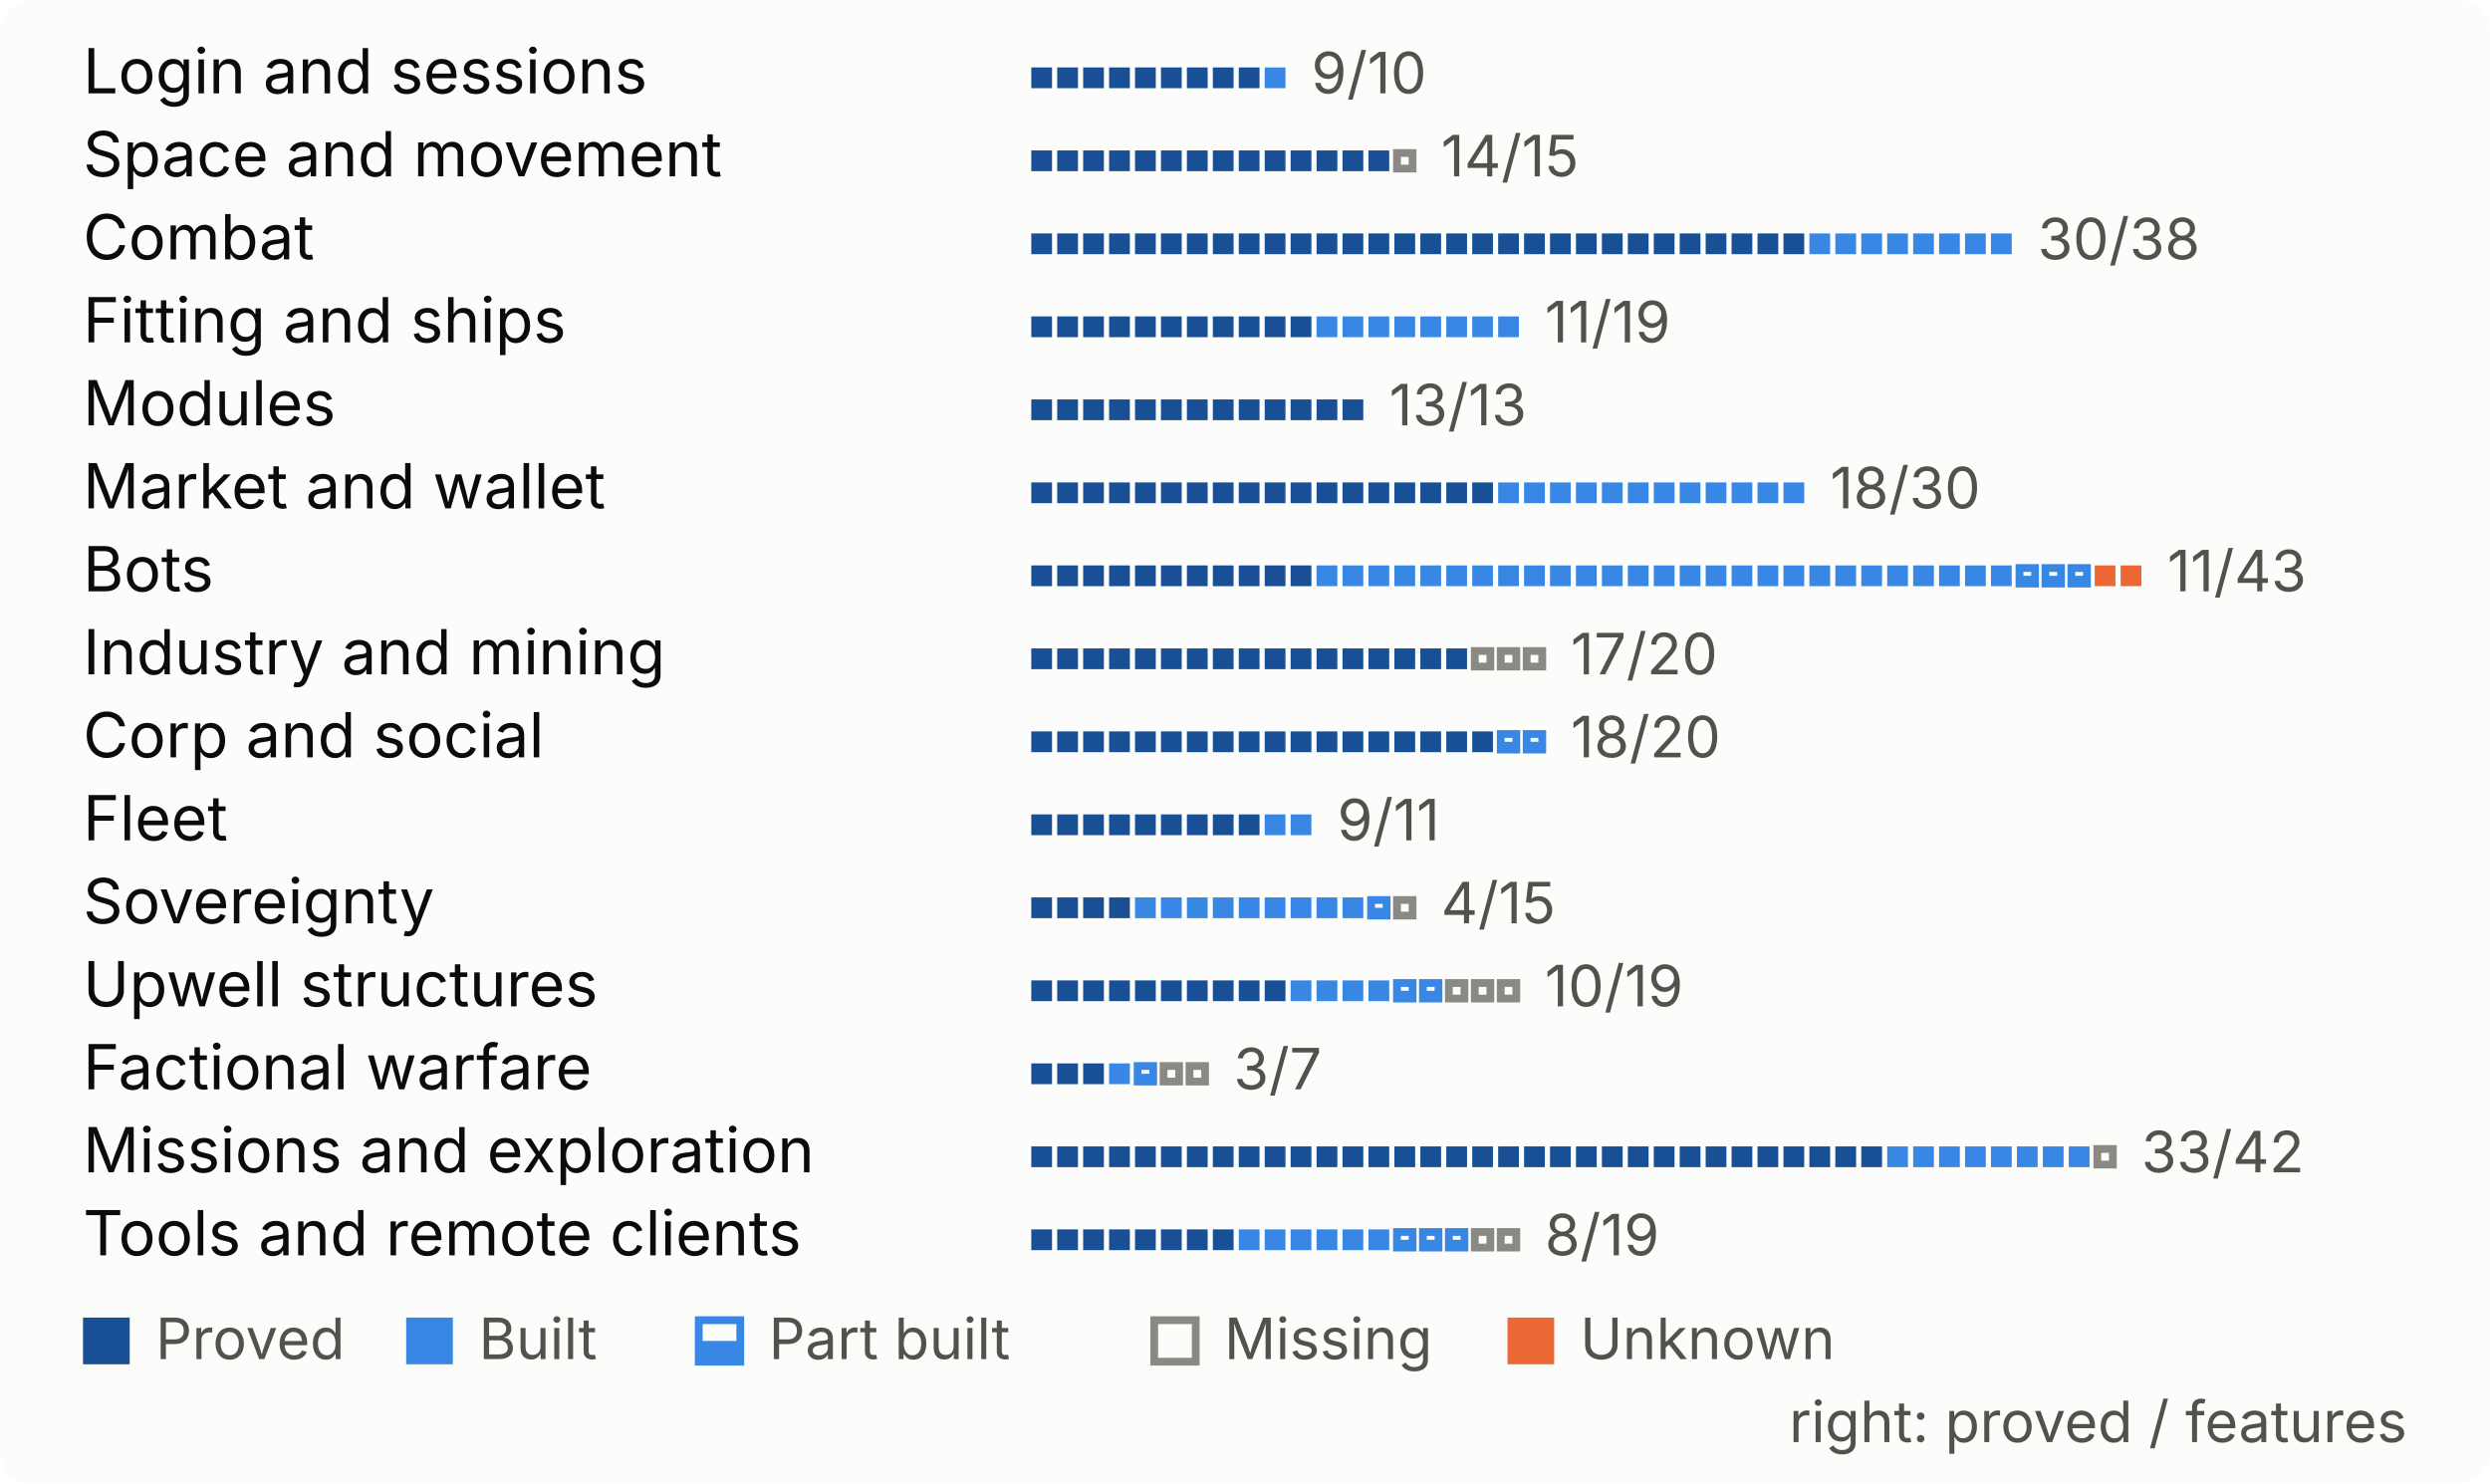
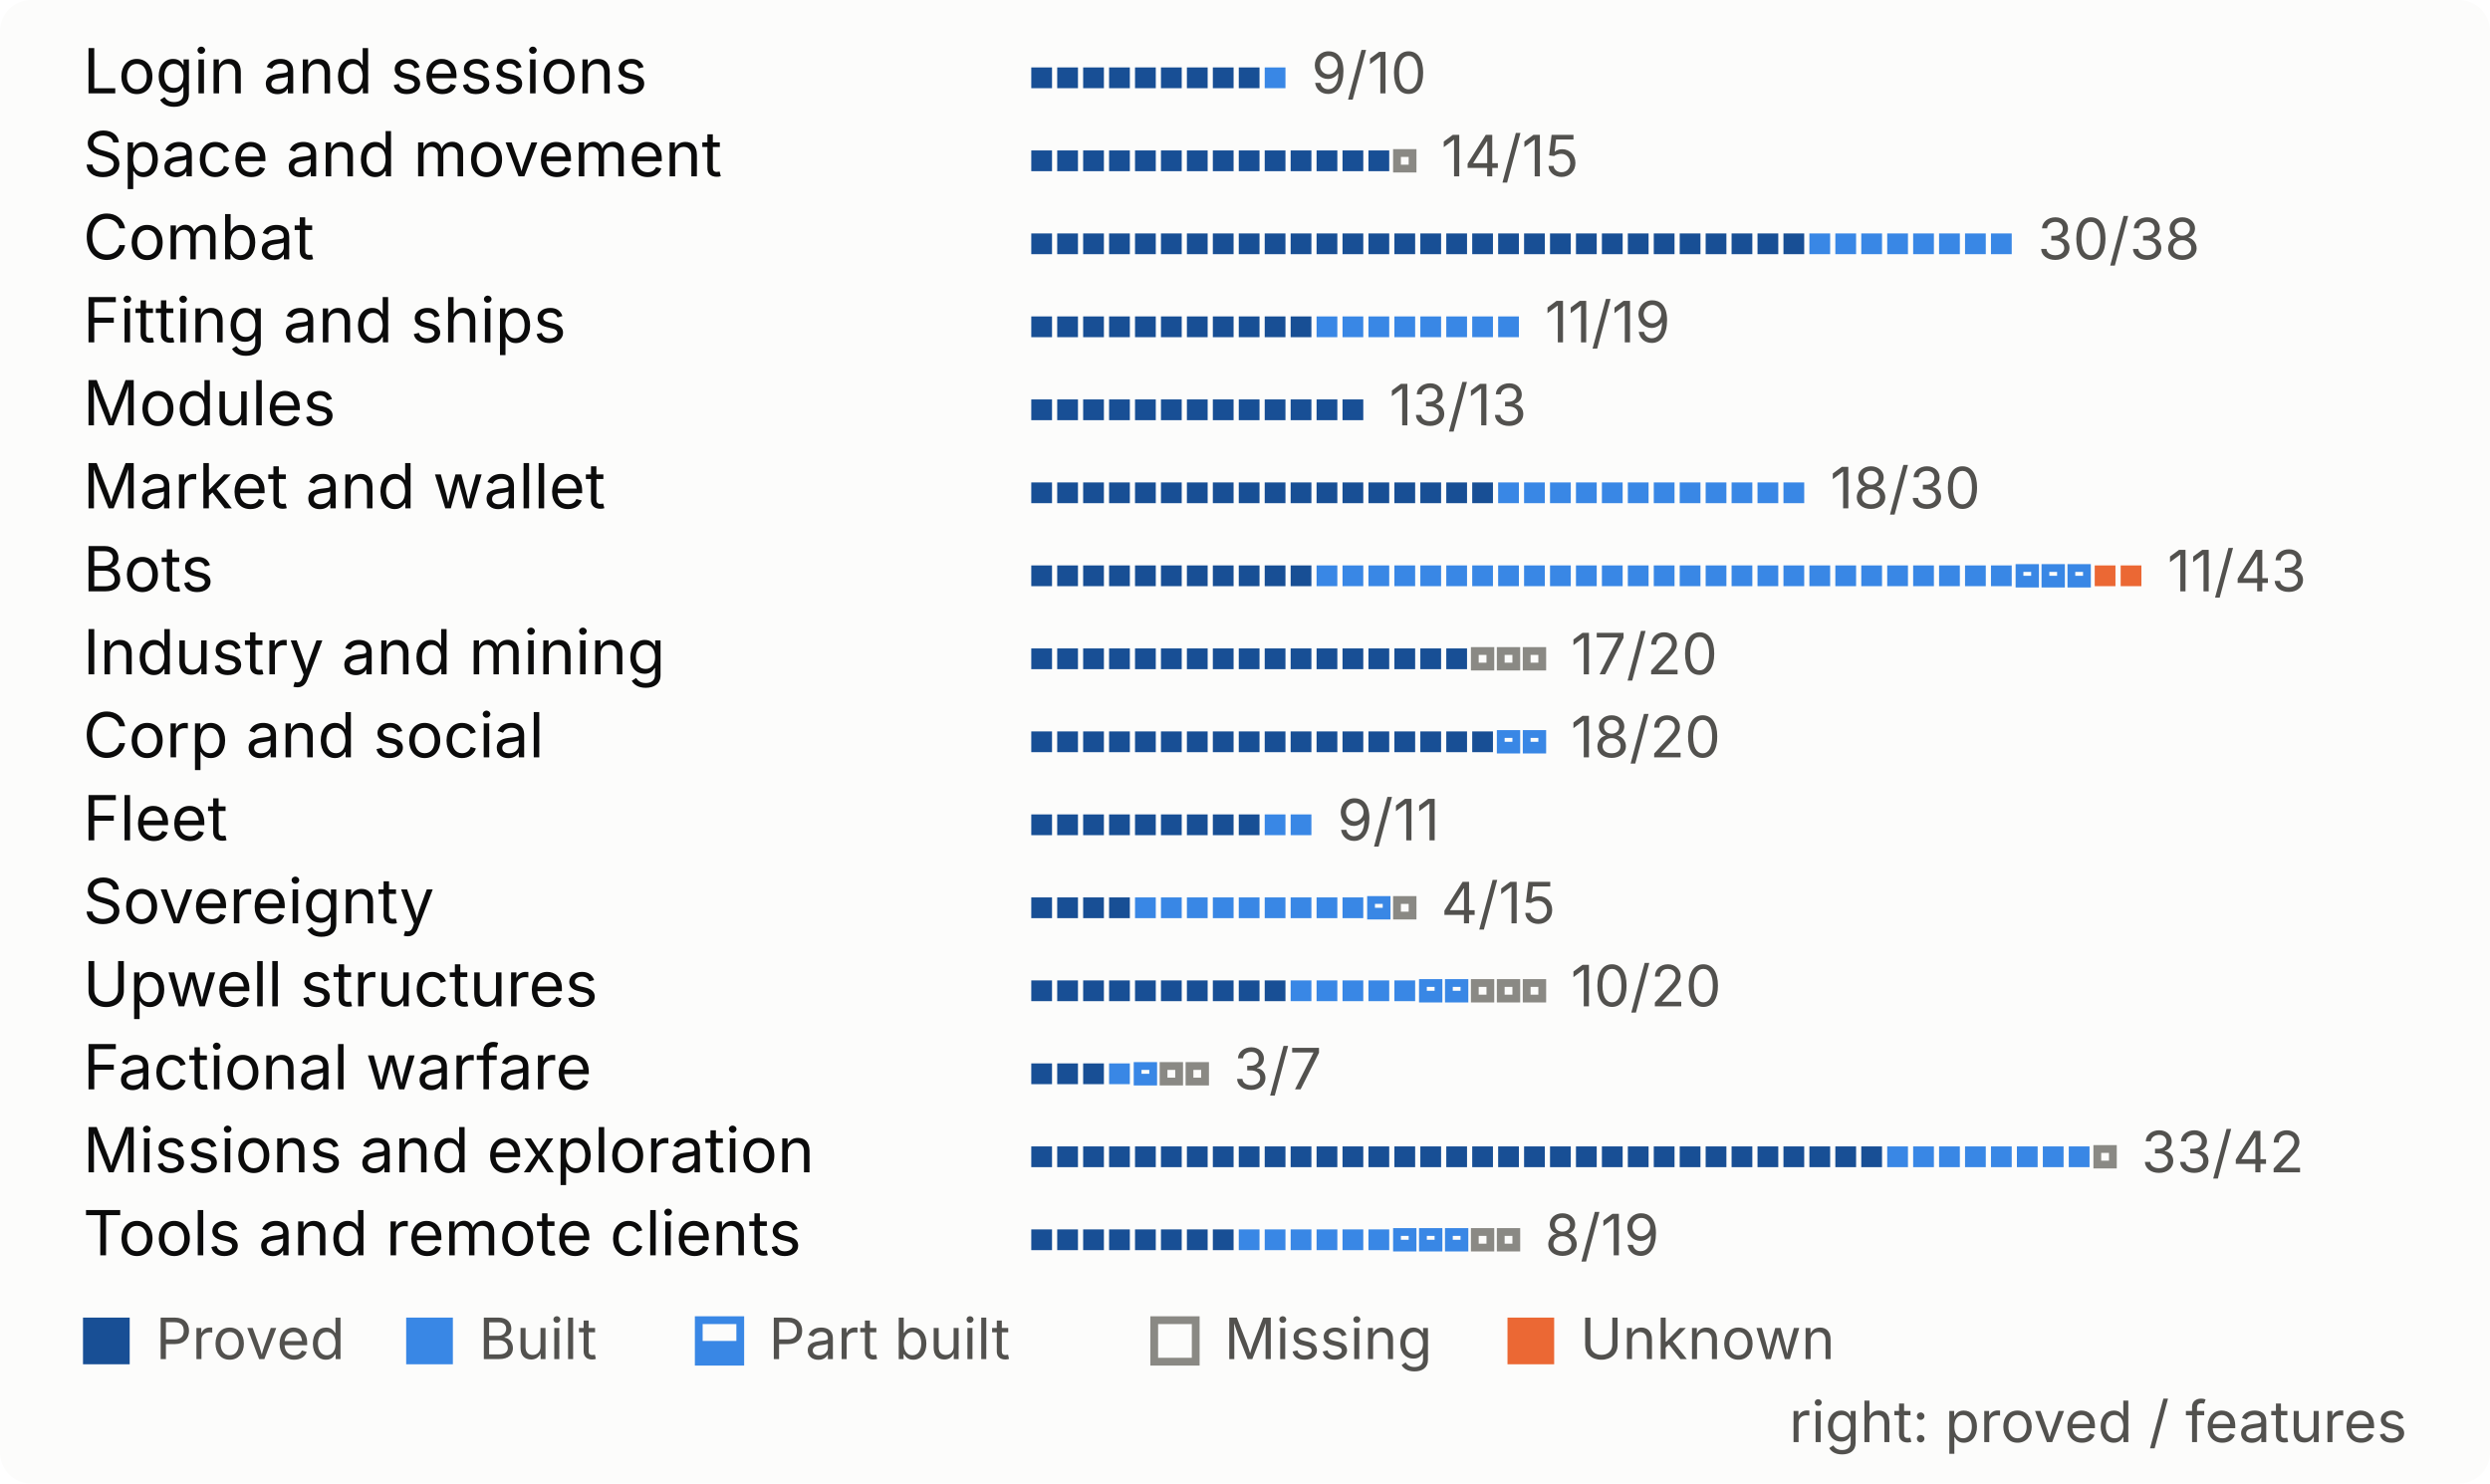
<svg xmlns="http://www.w3.org/2000/svg" width="480" height="286" viewBox="0 0 480 286" role="img" aria-label="Progress by system, one mark per feature">
  <style>
.bg{fill:#fcfcfb}.t{fill:#0b0b0b}.s{fill:#52514e}.rule{fill:#e1e0d9}
.proved{fill:#184f95}.built{fill:#3987e5}.unknown{fill:#eb6834}
.part-o{fill:none;stroke:#3987e5;stroke-width:1.5}.part-f{fill:#3987e5}
.missing{fill:none;stroke:#8a8984;stroke-width:1.5}
.pass{fill:#184f95}.fail{fill:#eb6834}.none{fill:none;stroke:#8a8984;stroke-width:1.5}
@media (prefers-color-scheme:dark){
.bg{fill:#1a1a19}.t{fill:#f0efec}.s{fill:#c3c2b7}.rule{fill:#383835}
.proved{fill:#86b6ef}.built{fill:#3987e5}.unknown{fill:#d95926}
.part-o{stroke:#3987e5}.part-f{fill:#3987e5}
.missing{stroke:#8d8c85}
.pass{fill:#86b6ef}.fail{fill:#d95926}.none{stroke:#8d8c85}
}
text{font-family:system-ui,-apple-system,"Segoe UI",sans-serif;font-size:12px}
.big{font-size:26px;font-weight:600}.b{font-weight:600}.xs{font-size:11px}
</style>
  <rect width="480" height="286" rx="6" class="bg" />
  <text x="16.0" y="18.0" class="t">Login and sessions</text>
  <rect x="198.8" y="13.0" width="4" height="4" class="proved" />
  <rect x="203.8" y="13.0" width="4" height="4" class="proved" />
  <rect x="208.8" y="13.0" width="4" height="4" class="proved" />
  <rect x="213.8" y="13.0" width="4" height="4" class="proved" />
  <rect x="218.8" y="13.0" width="4" height="4" class="proved" />
  <rect x="223.8" y="13.0" width="4" height="4" class="proved" />
  <rect x="228.8" y="13.0" width="4" height="4" class="proved" />
  <rect x="233.8" y="13.0" width="4" height="4" class="proved" />
  <rect x="238.8" y="13.0" width="4" height="4" class="proved" />
  <rect x="243.8" y="13.0" width="4" height="4" class="built" />
  <text x="252.8" y="18.0" class="s xs">9/10</text>
  <text x="16.0" y="34.0" class="t">Space and movement</text>
  <rect x="198.8" y="29.0" width="4" height="4" class="proved" />
  <rect x="203.8" y="29.0" width="4" height="4" class="proved" />
  <rect x="208.8" y="29.0" width="4" height="4" class="proved" />
  <rect x="213.8" y="29.0" width="4" height="4" class="proved" />
  <rect x="218.8" y="29.0" width="4" height="4" class="proved" />
  <rect x="223.8" y="29.0" width="4" height="4" class="proved" />
  <rect x="228.8" y="29.0" width="4" height="4" class="proved" />
  <rect x="233.8" y="29.0" width="4" height="4" class="proved" />
  <rect x="238.8" y="29.0" width="4" height="4" class="proved" />
  <rect x="243.8" y="29.0" width="4" height="4" class="proved" />
  <rect x="248.8" y="29.0" width="4" height="4" class="proved" />
  <rect x="253.8" y="29.0" width="4" height="4" class="proved" />
  <rect x="258.8" y="29.0" width="4" height="4" class="proved" />
  <rect x="263.8" y="29.0" width="4" height="4" class="proved" />
  <rect x="269.3" y="29.5" width="3" height="3" fill="none" class="missing" />
  <text x="277.8" y="34.0" class="s xs">14/15</text>
  <text x="16.0" y="50.0" class="t">Combat</text>
  <rect x="198.8" y="45.0" width="4" height="4" class="proved" />
  <rect x="203.8" y="45.0" width="4" height="4" class="proved" />
  <rect x="208.8" y="45.0" width="4" height="4" class="proved" />
  <rect x="213.8" y="45.0" width="4" height="4" class="proved" />
  <rect x="218.8" y="45.0" width="4" height="4" class="proved" />
  <rect x="223.8" y="45.0" width="4" height="4" class="proved" />
  <rect x="228.8" y="45.0" width="4" height="4" class="proved" />
  <rect x="233.8" y="45.0" width="4" height="4" class="proved" />
  <rect x="238.8" y="45.0" width="4" height="4" class="proved" />
  <rect x="243.8" y="45.0" width="4" height="4" class="proved" />
  <rect x="248.8" y="45.0" width="4" height="4" class="proved" />
  <rect x="253.8" y="45.0" width="4" height="4" class="proved" />
  <rect x="258.8" y="45.0" width="4" height="4" class="proved" />
  <rect x="263.8" y="45.0" width="4" height="4" class="proved" />
  <rect x="268.8" y="45.0" width="4" height="4" class="proved" />
  <rect x="273.8" y="45.0" width="4" height="4" class="proved" />
  <rect x="278.8" y="45.0" width="4" height="4" class="proved" />
  <rect x="283.8" y="45.0" width="4" height="4" class="proved" />
  <rect x="288.8" y="45.0" width="4" height="4" class="proved" />
  <rect x="293.8" y="45.0" width="4" height="4" class="proved" />
  <rect x="298.8" y="45.0" width="4" height="4" class="proved" />
  <rect x="303.8" y="45.0" width="4" height="4" class="proved" />
  <rect x="308.8" y="45.0" width="4" height="4" class="proved" />
  <rect x="313.8" y="45.0" width="4" height="4" class="proved" />
  <rect x="318.8" y="45.0" width="4" height="4" class="proved" />
  <rect x="323.8" y="45.0" width="4" height="4" class="proved" />
  <rect x="328.8" y="45.0" width="4" height="4" class="proved" />
  <rect x="333.8" y="45.0" width="4" height="4" class="proved" />
  <rect x="338.8" y="45.0" width="4" height="4" class="proved" />
  <rect x="343.8" y="45.0" width="4" height="4" class="proved" />
  <rect x="348.8" y="45.0" width="4" height="4" class="built" />
  <rect x="353.8" y="45.0" width="4" height="4" class="built" />
  <rect x="358.8" y="45.0" width="4" height="4" class="built" />
  <rect x="363.8" y="45.0" width="4" height="4" class="built" />
  <rect x="368.8" y="45.0" width="4" height="4" class="built" />
  <rect x="373.8" y="45.0" width="4" height="4" class="built" />
  <rect x="378.8" y="45.0" width="4" height="4" class="built" />
  <rect x="383.8" y="45.0" width="4" height="4" class="built" />
  <text x="392.8" y="50.0" class="s xs">30/38</text>
  <text x="16.0" y="66.0" class="t">Fitting and ships</text>
  <rect x="198.8" y="61.0" width="4" height="4" class="proved" />
  <rect x="203.8" y="61.0" width="4" height="4" class="proved" />
  <rect x="208.8" y="61.0" width="4" height="4" class="proved" />
  <rect x="213.8" y="61.0" width="4" height="4" class="proved" />
  <rect x="218.8" y="61.0" width="4" height="4" class="proved" />
  <rect x="223.8" y="61.0" width="4" height="4" class="proved" />
  <rect x="228.8" y="61.0" width="4" height="4" class="proved" />
  <rect x="233.8" y="61.0" width="4" height="4" class="proved" />
  <rect x="238.8" y="61.0" width="4" height="4" class="proved" />
  <rect x="243.8" y="61.0" width="4" height="4" class="proved" />
  <rect x="248.8" y="61.0" width="4" height="4" class="proved" />
  <rect x="253.8" y="61.0" width="4" height="4" class="built" />
  <rect x="258.8" y="61.0" width="4" height="4" class="built" />
  <rect x="263.8" y="61.0" width="4" height="4" class="built" />
  <rect x="268.8" y="61.0" width="4" height="4" class="built" />
  <rect x="273.8" y="61.0" width="4" height="4" class="built" />
  <rect x="278.8" y="61.0" width="4" height="4" class="built" />
  <rect x="283.8" y="61.0" width="4" height="4" class="built" />
  <rect x="288.8" y="61.0" width="4" height="4" class="built" />
  <text x="297.8" y="66.0" class="s xs">11/19</text>
  <text x="16.0" y="82.0" class="t">Modules</text>
  <rect x="198.8" y="77.0" width="4" height="4" class="proved" />
  <rect x="203.8" y="77.0" width="4" height="4" class="proved" />
  <rect x="208.8" y="77.0" width="4" height="4" class="proved" />
  <rect x="213.8" y="77.0" width="4" height="4" class="proved" />
  <rect x="218.8" y="77.0" width="4" height="4" class="proved" />
  <rect x="223.8" y="77.0" width="4" height="4" class="proved" />
  <rect x="228.8" y="77.0" width="4" height="4" class="proved" />
  <rect x="233.8" y="77.0" width="4" height="4" class="proved" />
  <rect x="238.8" y="77.0" width="4" height="4" class="proved" />
  <rect x="243.8" y="77.0" width="4" height="4" class="proved" />
  <rect x="248.8" y="77.0" width="4" height="4" class="proved" />
  <rect x="253.8" y="77.0" width="4" height="4" class="proved" />
  <rect x="258.8" y="77.0" width="4" height="4" class="proved" />
  <text x="267.8" y="82.0" class="s xs">13/13</text>
  <text x="16.0" y="98.0" class="t">Market and wallet</text>
  <rect x="198.8" y="93.0" width="4" height="4" class="proved" />
  <rect x="203.8" y="93.0" width="4" height="4" class="proved" />
  <rect x="208.8" y="93.0" width="4" height="4" class="proved" />
  <rect x="213.8" y="93.0" width="4" height="4" class="proved" />
  <rect x="218.8" y="93.0" width="4" height="4" class="proved" />
  <rect x="223.8" y="93.0" width="4" height="4" class="proved" />
  <rect x="228.8" y="93.0" width="4" height="4" class="proved" />
  <rect x="233.8" y="93.0" width="4" height="4" class="proved" />
  <rect x="238.8" y="93.0" width="4" height="4" class="proved" />
  <rect x="243.8" y="93.0" width="4" height="4" class="proved" />
  <rect x="248.8" y="93.0" width="4" height="4" class="proved" />
  <rect x="253.8" y="93.0" width="4" height="4" class="proved" />
  <rect x="258.8" y="93.0" width="4" height="4" class="proved" />
  <rect x="263.8" y="93.0" width="4" height="4" class="proved" />
  <rect x="268.8" y="93.0" width="4" height="4" class="proved" />
  <rect x="273.8" y="93.0" width="4" height="4" class="proved" />
  <rect x="278.8" y="93.0" width="4" height="4" class="proved" />
  <rect x="283.8" y="93.0" width="4" height="4" class="proved" />
  <rect x="288.8" y="93.0" width="4" height="4" class="built" />
  <rect x="293.8" y="93.0" width="4" height="4" class="built" />
  <rect x="298.8" y="93.0" width="4" height="4" class="built" />
  <rect x="303.8" y="93.0" width="4" height="4" class="built" />
  <rect x="308.8" y="93.0" width="4" height="4" class="built" />
  <rect x="313.8" y="93.0" width="4" height="4" class="built" />
  <rect x="318.8" y="93.0" width="4" height="4" class="built" />
  <rect x="323.8" y="93.0" width="4" height="4" class="built" />
  <rect x="328.8" y="93.0" width="4" height="4" class="built" />
  <rect x="333.8" y="93.0" width="4" height="4" class="built" />
  <rect x="338.8" y="93.0" width="4" height="4" class="built" />
  <rect x="343.8" y="93.0" width="4" height="4" class="built" />
  <text x="352.8" y="98.0" class="s xs">18/30</text>
  <text x="16.0" y="114.0" class="t">Bots</text>
  <rect x="198.8" y="109.0" width="4" height="4" class="proved" />
  <rect x="203.8" y="109.0" width="4" height="4" class="proved" />
  <rect x="208.8" y="109.0" width="4" height="4" class="proved" />
  <rect x="213.8" y="109.0" width="4" height="4" class="proved" />
  <rect x="218.8" y="109.0" width="4" height="4" class="proved" />
  <rect x="223.8" y="109.0" width="4" height="4" class="proved" />
  <rect x="228.8" y="109.0" width="4" height="4" class="proved" />
  <rect x="233.8" y="109.0" width="4" height="4" class="proved" />
  <rect x="238.8" y="109.0" width="4" height="4" class="proved" />
  <rect x="243.8" y="109.0" width="4" height="4" class="proved" />
  <rect x="248.8" y="109.0" width="4" height="4" class="proved" />
  <rect x="253.8" y="109.0" width="4" height="4" class="built" />
  <rect x="258.8" y="109.0" width="4" height="4" class="built" />
  <rect x="263.8" y="109.0" width="4" height="4" class="built" />
  <rect x="268.8" y="109.0" width="4" height="4" class="built" />
  <rect x="273.8" y="109.0" width="4" height="4" class="built" />
  <rect x="278.8" y="109.0" width="4" height="4" class="built" />
  <rect x="283.8" y="109.0" width="4" height="4" class="built" />
  <rect x="288.8" y="109.0" width="4" height="4" class="built" />
  <rect x="293.8" y="109.0" width="4" height="4" class="built" />
  <rect x="298.8" y="109.0" width="4" height="4" class="built" />
  <rect x="303.8" y="109.0" width="4" height="4" class="built" />
  <rect x="308.8" y="109.0" width="4" height="4" class="built" />
  <rect x="313.8" y="109.0" width="4" height="4" class="built" />
  <rect x="318.8" y="109.0" width="4" height="4" class="built" />
  <rect x="323.8" y="109.0" width="4" height="4" class="built" />
  <rect x="328.8" y="109.0" width="4" height="4" class="built" />
  <rect x="333.8" y="109.0" width="4" height="4" class="built" />
  <rect x="338.8" y="109.0" width="4" height="4" class="built" />
  <rect x="343.8" y="109.0" width="4" height="4" class="built" />
  <rect x="348.8" y="109.0" width="4" height="4" class="built" />
  <rect x="353.8" y="109.0" width="4" height="4" class="built" />
  <rect x="358.8" y="109.0" width="4" height="4" class="built" />
  <rect x="363.8" y="109.0" width="4" height="4" class="built" />
  <rect x="368.8" y="109.0" width="4" height="4" class="built" />
  <rect x="373.8" y="109.0" width="4" height="4" class="built" />
  <rect x="378.8" y="109.0" width="4" height="4" class="built" />
  <rect x="383.8" y="109.0" width="4" height="4" class="built" />
  <rect x="389.3" y="109.5" width="3" height="3" fill="none" class="part-o" />
  <rect x="388.8" y="111.0" width="4" height="2.0" class="part-f" />
  <rect x="394.3" y="109.5" width="3" height="3" fill="none" class="part-o" />
  <rect x="393.8" y="111.0" width="4" height="2.0" class="part-f" />
  <rect x="399.3" y="109.5" width="3" height="3" fill="none" class="part-o" />
  <rect x="398.8" y="111.0" width="4" height="2.0" class="part-f" />
  <rect x="403.8" y="109.0" width="4" height="4" class="unknown" />
  <rect x="408.8" y="109.0" width="4" height="4" class="unknown" />
  <text x="417.8" y="114.0" class="s xs">11/43</text>
  <text x="16.0" y="130.0" class="t">Industry and mining</text>
  <rect x="198.8" y="125.0" width="4" height="4" class="proved" />
  <rect x="203.8" y="125.0" width="4" height="4" class="proved" />
  <rect x="208.8" y="125.0" width="4" height="4" class="proved" />
  <rect x="213.8" y="125.0" width="4" height="4" class="proved" />
  <rect x="218.8" y="125.0" width="4" height="4" class="proved" />
  <rect x="223.8" y="125.0" width="4" height="4" class="proved" />
  <rect x="228.8" y="125.0" width="4" height="4" class="proved" />
  <rect x="233.8" y="125.0" width="4" height="4" class="proved" />
  <rect x="238.8" y="125.0" width="4" height="4" class="proved" />
  <rect x="243.8" y="125.0" width="4" height="4" class="proved" />
  <rect x="248.8" y="125.0" width="4" height="4" class="proved" />
  <rect x="253.8" y="125.0" width="4" height="4" class="proved" />
  <rect x="258.8" y="125.0" width="4" height="4" class="proved" />
  <rect x="263.8" y="125.0" width="4" height="4" class="proved" />
  <rect x="268.8" y="125.0" width="4" height="4" class="proved" />
  <rect x="273.8" y="125.0" width="4" height="4" class="proved" />
  <rect x="278.8" y="125.0" width="4" height="4" class="proved" />
  <rect x="284.3" y="125.5" width="3" height="3" fill="none" class="missing" />
  <rect x="289.3" y="125.5" width="3" height="3" fill="none" class="missing" />
  <rect x="294.3" y="125.5" width="3" height="3" fill="none" class="missing" />
  <text x="302.8" y="130.0" class="s xs">17/20</text>
  <text x="16.0" y="146.0" class="t">Corp and social</text>
  <rect x="198.8" y="141.0" width="4" height="4" class="proved" />
  <rect x="203.8" y="141.0" width="4" height="4" class="proved" />
  <rect x="208.8" y="141.0" width="4" height="4" class="proved" />
  <rect x="213.8" y="141.0" width="4" height="4" class="proved" />
  <rect x="218.8" y="141.0" width="4" height="4" class="proved" />
  <rect x="223.8" y="141.0" width="4" height="4" class="proved" />
  <rect x="228.8" y="141.0" width="4" height="4" class="proved" />
  <rect x="233.8" y="141.0" width="4" height="4" class="proved" />
  <rect x="238.8" y="141.0" width="4" height="4" class="proved" />
  <rect x="243.8" y="141.0" width="4" height="4" class="proved" />
  <rect x="248.8" y="141.0" width="4" height="4" class="proved" />
  <rect x="253.8" y="141.0" width="4" height="4" class="proved" />
  <rect x="258.8" y="141.0" width="4" height="4" class="proved" />
  <rect x="263.8" y="141.0" width="4" height="4" class="proved" />
  <rect x="268.8" y="141.0" width="4" height="4" class="proved" />
  <rect x="273.8" y="141.0" width="4" height="4" class="proved" />
  <rect x="278.8" y="141.0" width="4" height="4" class="proved" />
  <rect x="283.8" y="141.0" width="4" height="4" class="proved" />
  <rect x="289.3" y="141.5" width="3" height="3" fill="none" class="part-o" />
  <rect x="288.8" y="143.0" width="4" height="2.0" class="part-f" />
  <rect x="294.3" y="141.5" width="3" height="3" fill="none" class="part-o" />
  <rect x="293.8" y="143.0" width="4" height="2.0" class="part-f" />
  <text x="302.8" y="146.0" class="s xs">18/20</text>
  <text x="16.0" y="162.0" class="t">Fleet</text>
  <rect x="198.8" y="157.0" width="4" height="4" class="proved" />
  <rect x="203.8" y="157.0" width="4" height="4" class="proved" />
  <rect x="208.8" y="157.0" width="4" height="4" class="proved" />
  <rect x="213.8" y="157.0" width="4" height="4" class="proved" />
  <rect x="218.8" y="157.0" width="4" height="4" class="proved" />
  <rect x="223.8" y="157.0" width="4" height="4" class="proved" />
  <rect x="228.8" y="157.0" width="4" height="4" class="proved" />
  <rect x="233.8" y="157.0" width="4" height="4" class="proved" />
  <rect x="238.8" y="157.0" width="4" height="4" class="proved" />
  <rect x="243.8" y="157.0" width="4" height="4" class="built" />
  <rect x="248.8" y="157.0" width="4" height="4" class="built" />
  <text x="257.8" y="162.0" class="s xs">9/11</text>
  <text x="16.0" y="178.0" class="t">Sovereignty</text>
  <rect x="198.8" y="173.0" width="4" height="4" class="proved" />
  <rect x="203.8" y="173.0" width="4" height="4" class="proved" />
  <rect x="208.8" y="173.0" width="4" height="4" class="proved" />
  <rect x="213.8" y="173.0" width="4" height="4" class="proved" />
  <rect x="218.8" y="173.0" width="4" height="4" class="built" />
  <rect x="223.8" y="173.0" width="4" height="4" class="built" />
  <rect x="228.8" y="173.0" width="4" height="4" class="built" />
  <rect x="233.8" y="173.0" width="4" height="4" class="built" />
  <rect x="238.8" y="173.0" width="4" height="4" class="built" />
  <rect x="243.8" y="173.0" width="4" height="4" class="built" />
  <rect x="248.8" y="173.0" width="4" height="4" class="built" />
  <rect x="253.8" y="173.0" width="4" height="4" class="built" />
  <rect x="258.8" y="173.0" width="4" height="4" class="built" />
  <rect x="264.3" y="173.5" width="3" height="3" fill="none" class="part-o" />
  <rect x="263.8" y="175.0" width="4" height="2.0" class="part-f" />
  <rect x="269.3" y="173.5" width="3" height="3" fill="none" class="missing" />
  <text x="277.8" y="178.0" class="s xs">4/15</text>
  <text x="16.0" y="194.0" class="t">Upwell structures</text>
  <rect x="198.8" y="189.0" width="4" height="4" class="proved" />
  <rect x="203.8" y="189.0" width="4" height="4" class="proved" />
  <rect x="208.8" y="189.0" width="4" height="4" class="proved" />
  <rect x="213.8" y="189.0" width="4" height="4" class="proved" />
  <rect x="218.8" y="189.0" width="4" height="4" class="proved" />
  <rect x="223.8" y="189.0" width="4" height="4" class="proved" />
  <rect x="228.8" y="189.0" width="4" height="4" class="proved" />
  <rect x="233.8" y="189.0" width="4" height="4" class="proved" />
  <rect x="238.8" y="189.0" width="4" height="4" class="proved" />
  <rect x="243.8" y="189.0" width="4" height="4" class="proved" />
  <rect x="248.8" y="189.0" width="4" height="4" class="built" />
  <rect x="253.8" y="189.0" width="4" height="4" class="built" />
  <rect x="258.8" y="189.0" width="4" height="4" class="built" />
  <rect x="263.8" y="189.0" width="4" height="4" class="built" />
-   <rect x="269.3" y="189.5" width="3" height="3" fill="none" class="part-o" />
-   <rect x="268.8" y="191.0" width="4" height="2.0" class="part-f" />
+   <rect x="268.8" y="189.0" width="4" height="4" class="built" />
  <rect x="274.3" y="189.5" width="3" height="3" fill="none" class="part-o" />
  <rect x="273.8" y="191.0" width="4" height="2.0" class="part-f" />
-   <rect x="279.3" y="189.5" width="3" height="3" fill="none" class="missing" />
+   <rect x="279.3" y="189.5" width="3" height="3" fill="none" class="part-o" />
+   <rect x="278.8" y="191.0" width="4" height="2.0" class="part-f" />
  <rect x="284.3" y="189.5" width="3" height="3" fill="none" class="missing" />
  <rect x="289.3" y="189.5" width="3" height="3" fill="none" class="missing" />
-   <text x="297.8" y="194.0" class="s xs">10/19</text>
+   <rect x="294.3" y="189.5" width="3" height="3" fill="none" class="missing" />
+   <text x="302.8" y="194.0" class="s xs">10/20</text>
  <text x="16.0" y="210.0" class="t">Factional warfare</text>
  <rect x="198.8" y="205.0" width="4" height="4" class="proved" />
  <rect x="203.8" y="205.0" width="4" height="4" class="proved" />
  <rect x="208.8" y="205.0" width="4" height="4" class="proved" />
  <rect x="213.8" y="205.0" width="4" height="4" class="built" />
  <rect x="219.3" y="205.5" width="3" height="3" fill="none" class="part-o" />
  <rect x="218.8" y="207.0" width="4" height="2.0" class="part-f" />
  <rect x="224.3" y="205.5" width="3" height="3" fill="none" class="missing" />
  <rect x="229.3" y="205.5" width="3" height="3" fill="none" class="missing" />
  <text x="237.8" y="210.0" class="s xs">3/7</text>
  <text x="16.0" y="226.0" class="t">Missions and exploration</text>
  <rect x="198.8" y="221.0" width="4" height="4" class="proved" />
  <rect x="203.8" y="221.0" width="4" height="4" class="proved" />
  <rect x="208.8" y="221.0" width="4" height="4" class="proved" />
  <rect x="213.8" y="221.0" width="4" height="4" class="proved" />
  <rect x="218.8" y="221.0" width="4" height="4" class="proved" />
  <rect x="223.8" y="221.0" width="4" height="4" class="proved" />
  <rect x="228.8" y="221.0" width="4" height="4" class="proved" />
  <rect x="233.8" y="221.0" width="4" height="4" class="proved" />
  <rect x="238.8" y="221.0" width="4" height="4" class="proved" />
  <rect x="243.8" y="221.0" width="4" height="4" class="proved" />
  <rect x="248.8" y="221.0" width="4" height="4" class="proved" />
  <rect x="253.8" y="221.0" width="4" height="4" class="proved" />
  <rect x="258.8" y="221.0" width="4" height="4" class="proved" />
  <rect x="263.8" y="221.0" width="4" height="4" class="proved" />
  <rect x="268.8" y="221.0" width="4" height="4" class="proved" />
  <rect x="273.8" y="221.0" width="4" height="4" class="proved" />
  <rect x="278.8" y="221.0" width="4" height="4" class="proved" />
  <rect x="283.8" y="221.0" width="4" height="4" class="proved" />
  <rect x="288.8" y="221.0" width="4" height="4" class="proved" />
  <rect x="293.8" y="221.0" width="4" height="4" class="proved" />
  <rect x="298.8" y="221.0" width="4" height="4" class="proved" />
  <rect x="303.8" y="221.0" width="4" height="4" class="proved" />
  <rect x="308.8" y="221.0" width="4" height="4" class="proved" />
  <rect x="313.8" y="221.0" width="4" height="4" class="proved" />
  <rect x="318.8" y="221.0" width="4" height="4" class="proved" />
  <rect x="323.8" y="221.0" width="4" height="4" class="proved" />
  <rect x="328.8" y="221.0" width="4" height="4" class="proved" />
  <rect x="333.8" y="221.0" width="4" height="4" class="proved" />
  <rect x="338.8" y="221.0" width="4" height="4" class="proved" />
  <rect x="343.8" y="221.0" width="4" height="4" class="proved" />
  <rect x="348.8" y="221.0" width="4" height="4" class="proved" />
  <rect x="353.8" y="221.0" width="4" height="4" class="proved" />
  <rect x="358.8" y="221.0" width="4" height="4" class="proved" />
  <rect x="363.8" y="221.0" width="4" height="4" class="built" />
  <rect x="368.8" y="221.0" width="4" height="4" class="built" />
  <rect x="373.8" y="221.0" width="4" height="4" class="built" />
  <rect x="378.8" y="221.0" width="4" height="4" class="built" />
  <rect x="383.8" y="221.0" width="4" height="4" class="built" />
  <rect x="388.8" y="221.0" width="4" height="4" class="built" />
  <rect x="393.8" y="221.0" width="4" height="4" class="built" />
  <rect x="398.8" y="221.0" width="4" height="4" class="built" />
  <rect x="404.3" y="221.5" width="3" height="3" fill="none" class="missing" />
  <text x="412.8" y="226.0" class="s xs">33/42</text>
  <text x="16.0" y="242.0" class="t">Tools and remote clients</text>
  <rect x="198.8" y="237.0" width="4" height="4" class="proved" />
  <rect x="203.8" y="237.0" width="4" height="4" class="proved" />
  <rect x="208.8" y="237.0" width="4" height="4" class="proved" />
  <rect x="213.8" y="237.0" width="4" height="4" class="proved" />
  <rect x="218.8" y="237.0" width="4" height="4" class="proved" />
  <rect x="223.8" y="237.0" width="4" height="4" class="proved" />
  <rect x="228.8" y="237.0" width="4" height="4" class="proved" />
  <rect x="233.8" y="237.0" width="4" height="4" class="proved" />
  <rect x="238.8" y="237.0" width="4" height="4" class="built" />
  <rect x="243.8" y="237.0" width="4" height="4" class="built" />
  <rect x="248.8" y="237.0" width="4" height="4" class="built" />
  <rect x="253.8" y="237.0" width="4" height="4" class="built" />
  <rect x="258.8" y="237.0" width="4" height="4" class="built" />
  <rect x="263.8" y="237.0" width="4" height="4" class="built" />
  <rect x="269.3" y="237.5" width="3" height="3" fill="none" class="part-o" />
  <rect x="268.8" y="239.0" width="4" height="2.0" class="part-f" />
  <rect x="274.3" y="237.5" width="3" height="3" fill="none" class="part-o" />
  <rect x="273.8" y="239.0" width="4" height="2.0" class="part-f" />
  <rect x="279.3" y="237.5" width="3" height="3" fill="none" class="part-o" />
  <rect x="278.8" y="239.0" width="4" height="2.0" class="part-f" />
  <rect x="284.3" y="237.5" width="3" height="3" fill="none" class="missing" />
  <rect x="289.3" y="237.5" width="3" height="3" fill="none" class="missing" />
  <text x="297.8" y="242.0" class="s xs">8/19</text>
  <rect x="16.0" y="254.0" width="9" height="9" class="proved" />
  <text x="30.0" y="262.0" class="s xs">Proved</text>
  <rect x="78.3" y="254.0" width="9" height="9" class="built" />
  <text x="92.3" y="262.0" class="s xs">Built</text>
  <rect x="134.7" y="254.5" width="8" height="8" fill="none" class="part-o" />
  <rect x="134.2" y="258.5" width="9" height="4.5" class="part-f" />
  <text x="148.2" y="262.0" class="s xs">Part built</text>
  <rect x="222.5" y="254.5" width="8" height="8" fill="none" class="missing" />
  <text x="236.0" y="262.0" class="s xs">Missing</text>
  <rect x="290.6" y="254.0" width="9" height="9" class="unknown" />
  <text x="304.6" y="262.0" class="s xs">Unknown</text>
  <text x="464.0" y="278.0" class="s xs" text-anchor="end">right: proved / features</text>
</svg>
